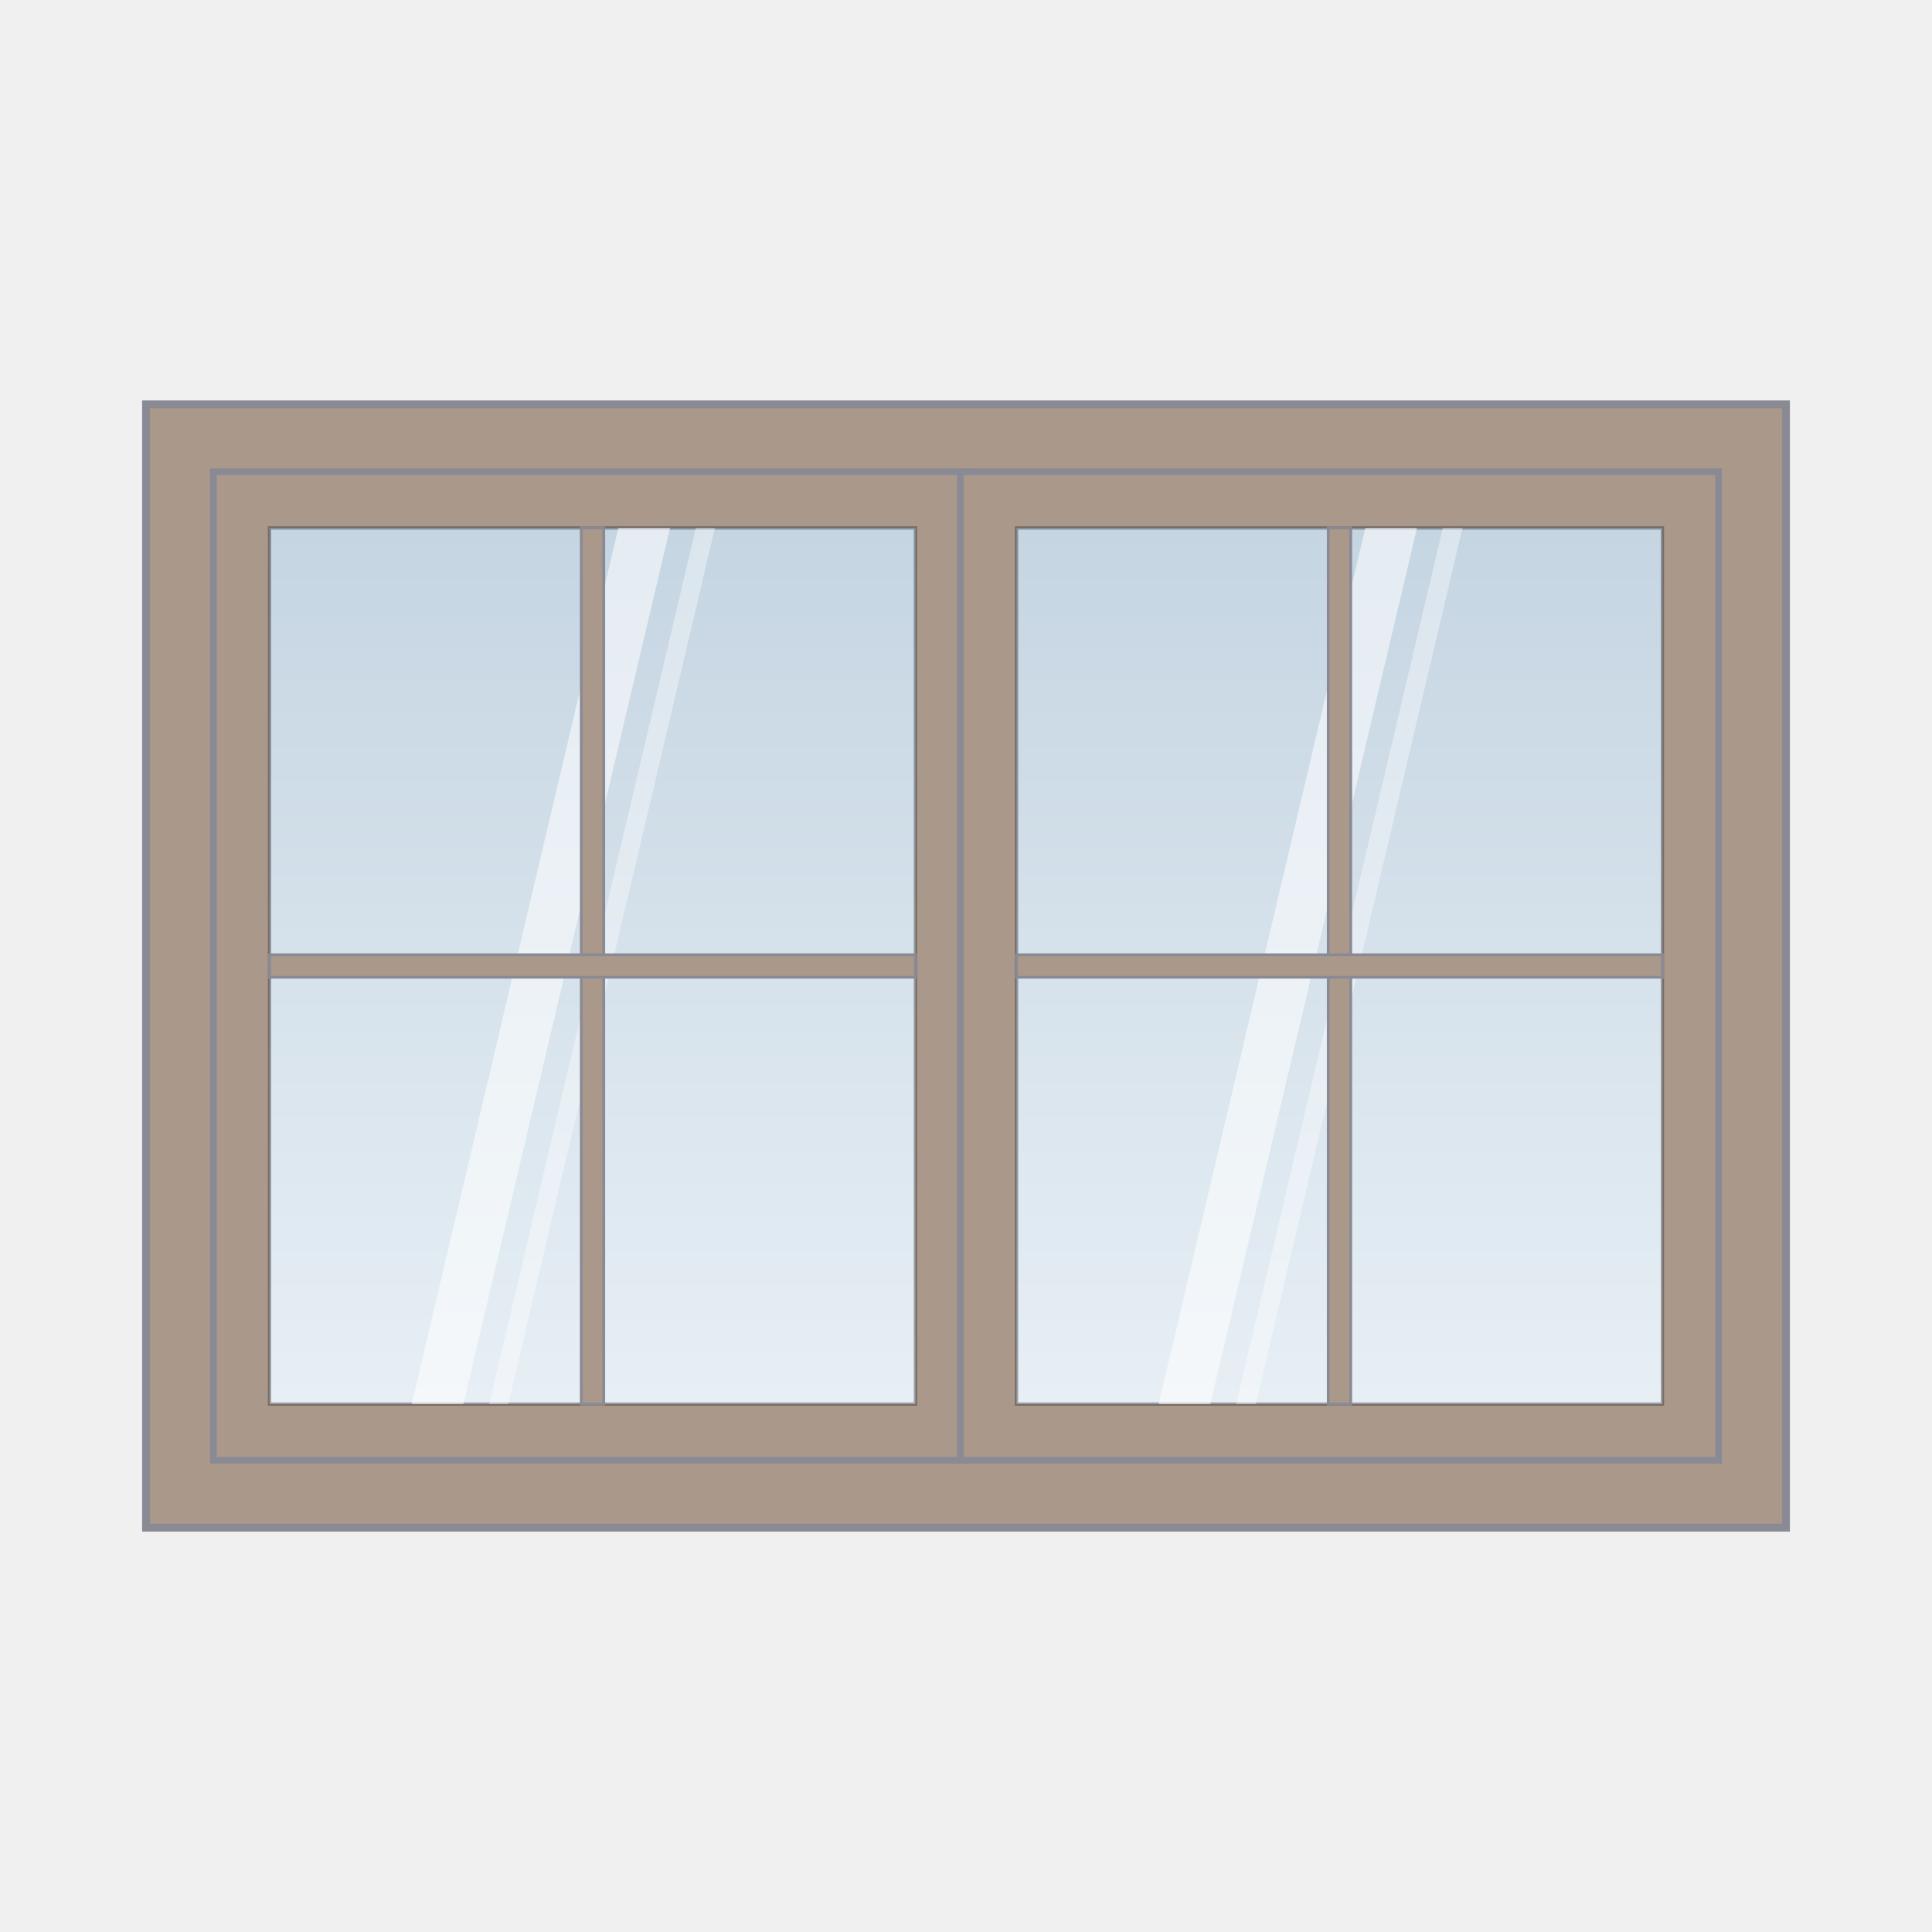
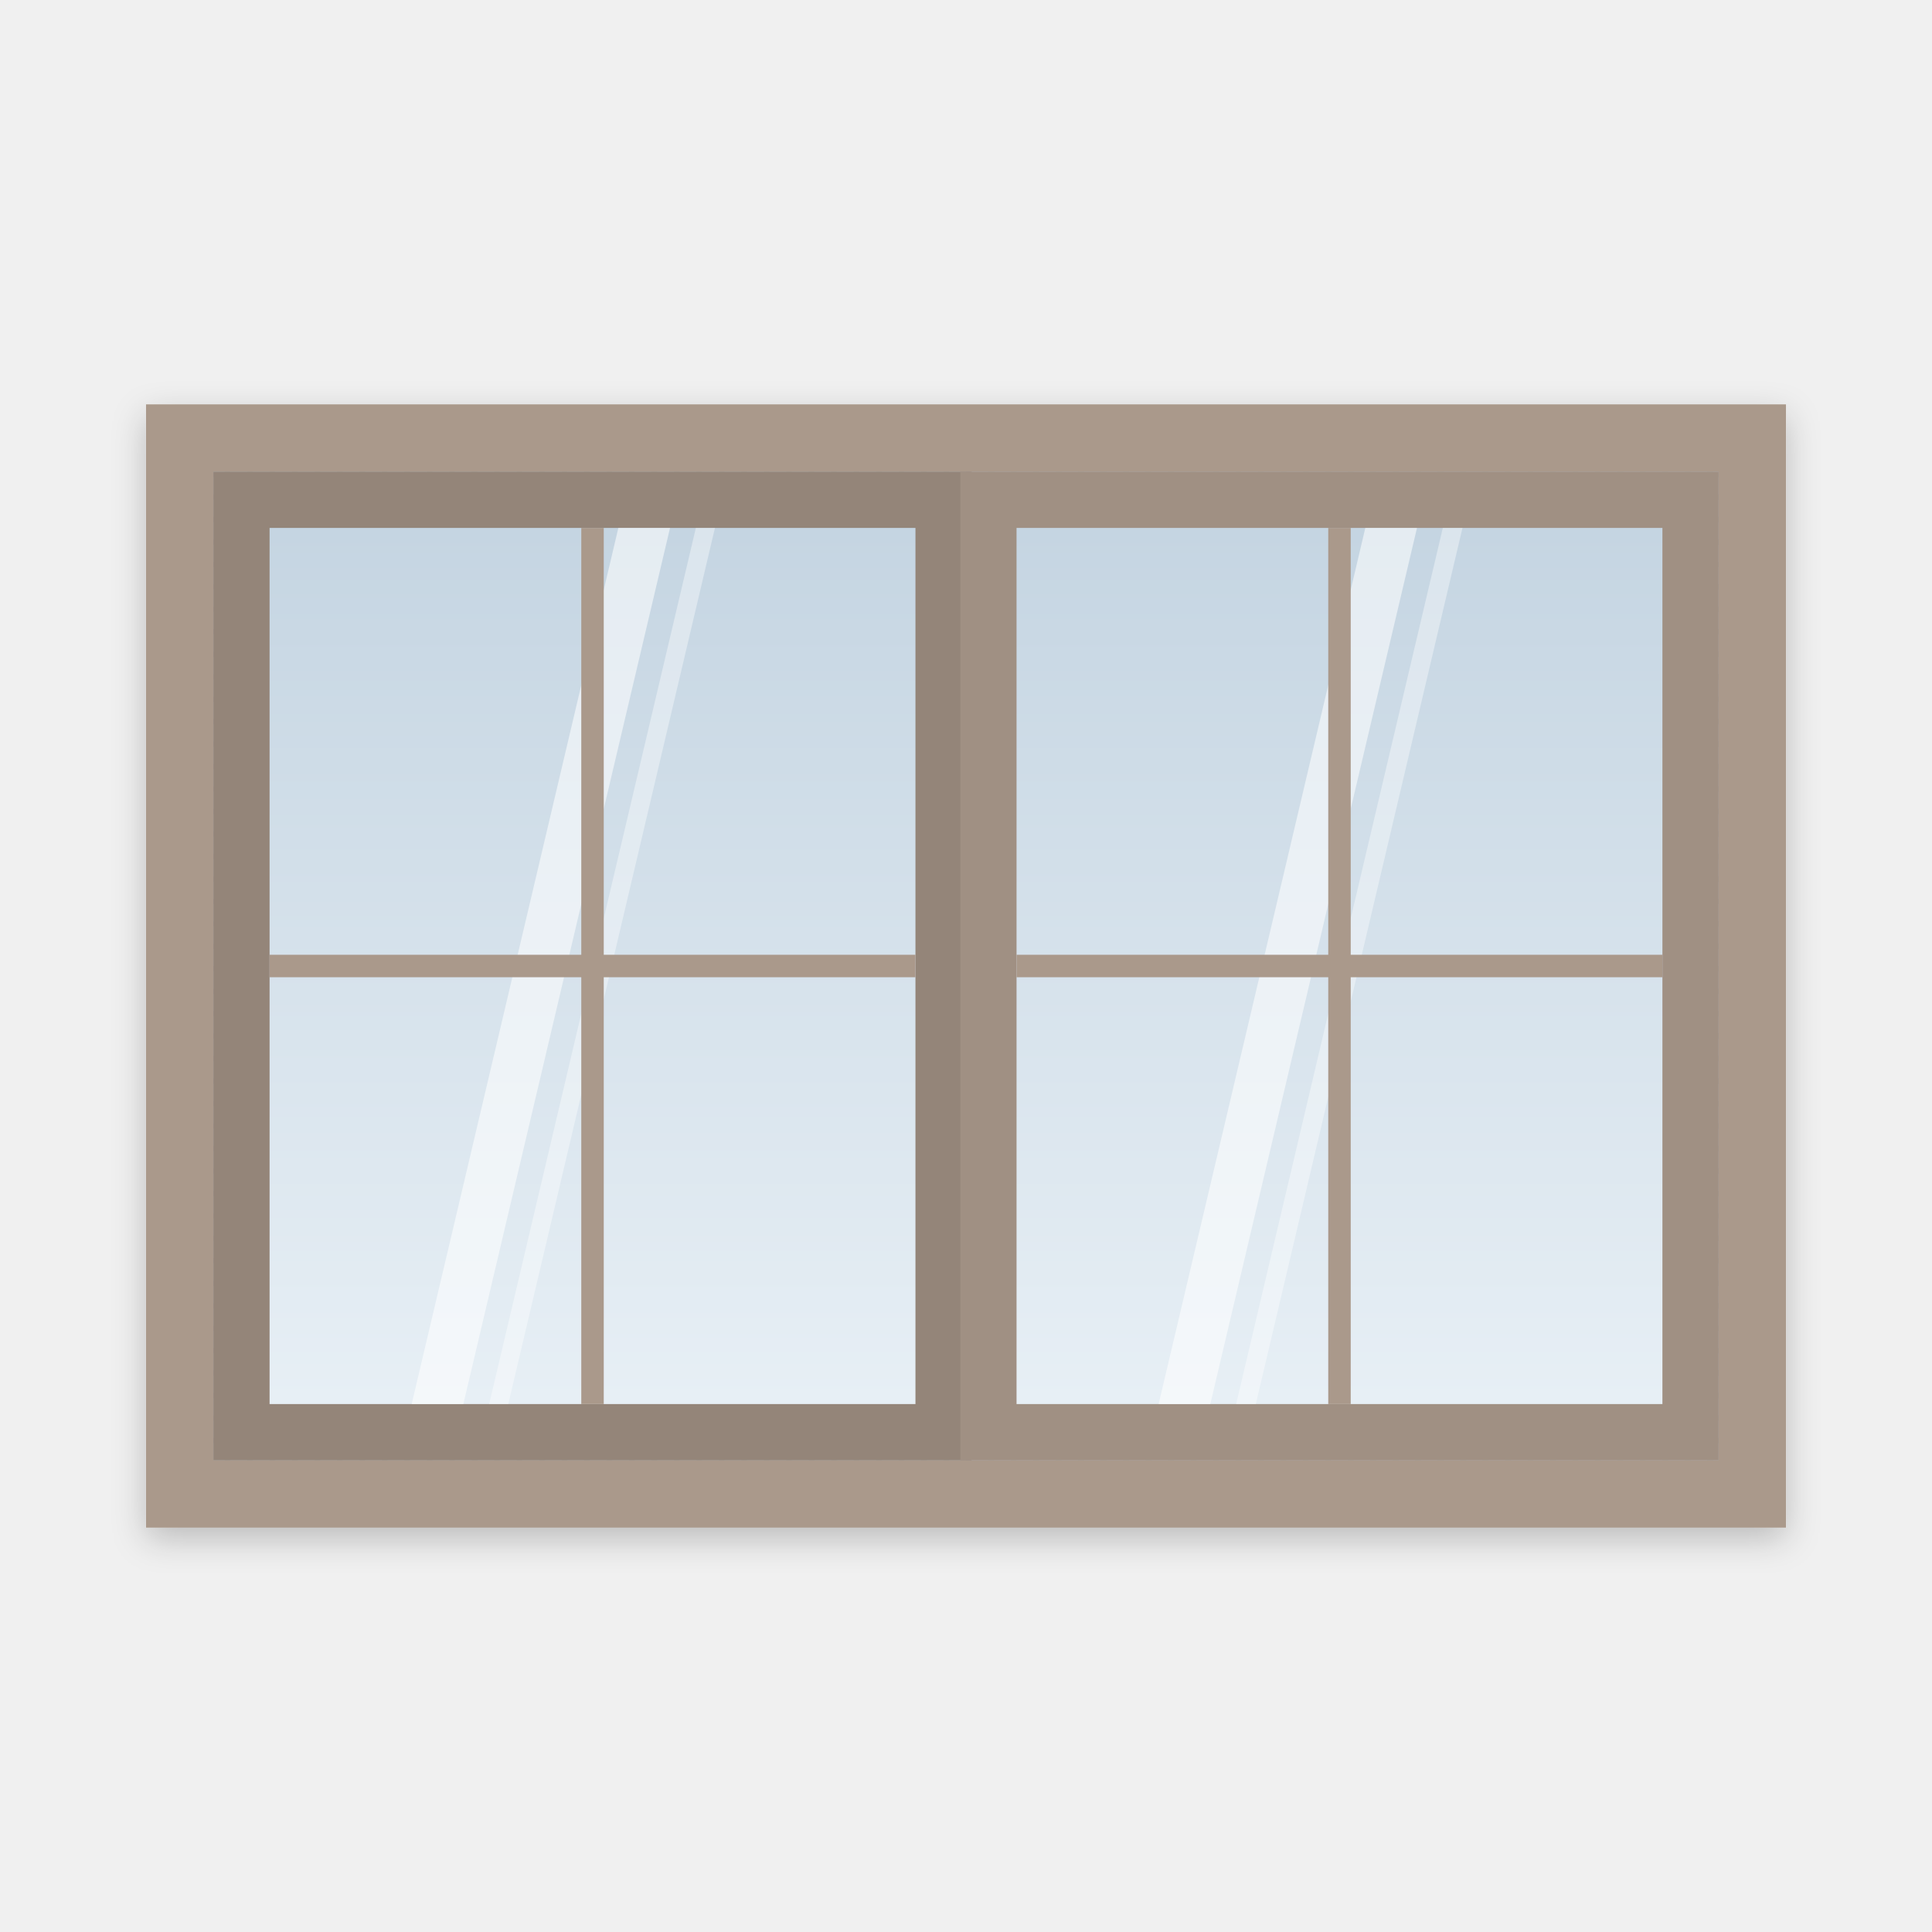
<svg xmlns="http://www.w3.org/2000/svg" viewBox="28.0 28.0 344.0 344.0" width="600" height="600" role="img">
  <defs>
    <linearGradient id="gl" x1="0" y1="0" x2="0" y2="1">
      <stop offset="0" stop-color="#C5D5E2" />
      <stop offset="1" stop-color="#E7EFF5" />
    </linearGradient>
    <pattern id="mesh" width="4" height="4" patternUnits="userSpaceOnUse">
      <rect width="4" height="4" fill="#B9C2CA" />
      <path d="M0 .5H4M.5 0V4" stroke="#19191D" stroke-opacity=".12" stroke-width="1" />
    </pattern>
    <pattern id="pine" width="14" height="14" patternUnits="userSpaceOnUse">
      <rect width="14" height="14" fill="#DFC195" />
      <path d="M3 0V14M9.5 0V14" stroke="#8C6030" stroke-opacity=".13" stroke-width="1" />
      <path d="M6 0V14" stroke="#FFFFFF" stroke-opacity=".12" stroke-width="1.4" />
    </pattern>
+     <filter id="sh" x="-20%" y="-20%" width="140%" height="140%">
+       <feDropShadow dx="0" dy="2" stdDeviation="3" flood-color="#000" flood-opacity=".22" />
+     </filter>
    <linearGradient id="shine" x1="0" y1="0" x2="1" y2="0">
      <stop offset="0" stop-color="#fff" stop-opacity="0" />
      <stop offset=".5" stop-color="#fff" stop-opacity=".75" />
      <stop offset="1" stop-color="#fff" stop-opacity="0" />
    </linearGradient>
  </defs>
-   <rect x="54.0" y="100.0" width="292.0" height="200.0" fill="#AA998B" stroke="#8A8A94" stroke-width="1.4" />
-   <rect x="66.0" y="112.0" width="268.0" height="176.0" fill="url(#mesh)" stroke="#19191D" stroke-width="0.5" />
+   <rect x="54.0" y="100.0" width="292.0" height="200.0" fill="#AA998B" filter="url(#sh)" />
+   <rect x="66.0" y="112.0" width="268.0" height="176.0" fill="url(#mesh)" />
  <g>
-     <polygon points="66.0,112.0 201.0,112.0 201.0,288.0 66.0,288.0" fill="#AA998B" stroke="#8A8A94" stroke-width="1.2" />
-     <polygon points="76.0,122.0 191.0,122.0 191.0,278.0 76.0,278.0" fill="url(#gl)" stroke="#19191D" stroke-width="0.6" stroke-opacity=".35" />
+     <polygon points="66.0,112.0 201.0,112.0 201.0,288.0 66.0,288.0" fill="#AA998B" />
+     <polygon points="66.0,112.0 201.0,112.0 201.0,288.0 66.0,288.0" fill="#000000" fill-opacity="0.130" />
+     <polygon points="76.0,122.0 191.0,122.0 191.0,278.0 76.0,278.0" fill="url(#gl)" />
    <polygon points="101.3,278.0 110.5,278.0 147.3,122.0 138.1,122.0" fill="#fff" fill-opacity="0.55" />
    <polygon points="115.1,278.0 118.5,278.0 155.3,122.0 151.9,122.0" fill="#fff" fill-opacity="0.38" />
-     <polygon points="131.5,122.0 135.5,122.0 135.5,278.0 131.5,278.0" fill="#AA998B" stroke="#8A8A94" stroke-width="0.5" />
-     <polygon points="76.0,198.0 191.0,198.0 191.0,202.0 76.0,202.0" fill="#AA998B" stroke="#8A8A94" stroke-width="0.5" />
+     <polygon points="131.5,122.0 135.5,122.0 135.5,278.0 131.5,278.0" fill="#AA998B" />
+     <polygon points="76.0,198.0 191.0,198.0 191.0,202.0 76.0,202.0" fill="#AA998B" />
  </g>
-   <polygon points="199.0,112.0 334.0,112.0 334.0,288.0 199.0,288.0" fill="#AA998B" stroke="#8A8A94" stroke-width="1.2" />
-   <polygon points="209.0,122.0 324.0,122.0 324.0,278.0 209.0,278.0" fill="url(#gl)" stroke="#19191D" stroke-width="0.6" stroke-opacity=".35" />
+   <polygon points="199.0,112.0 334.0,112.0 334.0,288.0 199.0,288.0" fill="#AA998B" />
+   <polygon points="199.0,112.0 334.0,112.0 334.0,288.0 199.0,288.0" fill="#000000" fill-opacity="0.060" />
+   <polygon points="209.0,122.0 324.0,122.0 324.0,278.0 209.0,278.0" fill="url(#gl)" />
  <polygon points="234.3,278.0 243.5,278.0 280.3,122.0 271.1,122.0" fill="#fff" fill-opacity="0.55" />
  <polygon points="248.1,278.0 251.6,278.0 288.4,122.0 284.9,122.0" fill="#fff" fill-opacity="0.38" />
-   <polygon points="264.5,122.0 268.5,122.0 268.5,278.0 264.5,278.0" fill="#AA998B" stroke="#8A8A94" stroke-width="0.5" />
-   <polygon points="209.0,198.0 324.0,198.0 324.0,202.0 209.0,202.0" fill="#AA998B" stroke="#8A8A94" stroke-width="0.5" />
+   <polygon points="264.5,122.0 268.5,122.0 268.5,278.0 264.5,278.0" fill="#AA998B" />
+   <polygon points="209.0,198.0 324.0,198.0 324.0,202.0 209.0,202.0" fill="#AA998B" />
</svg>
